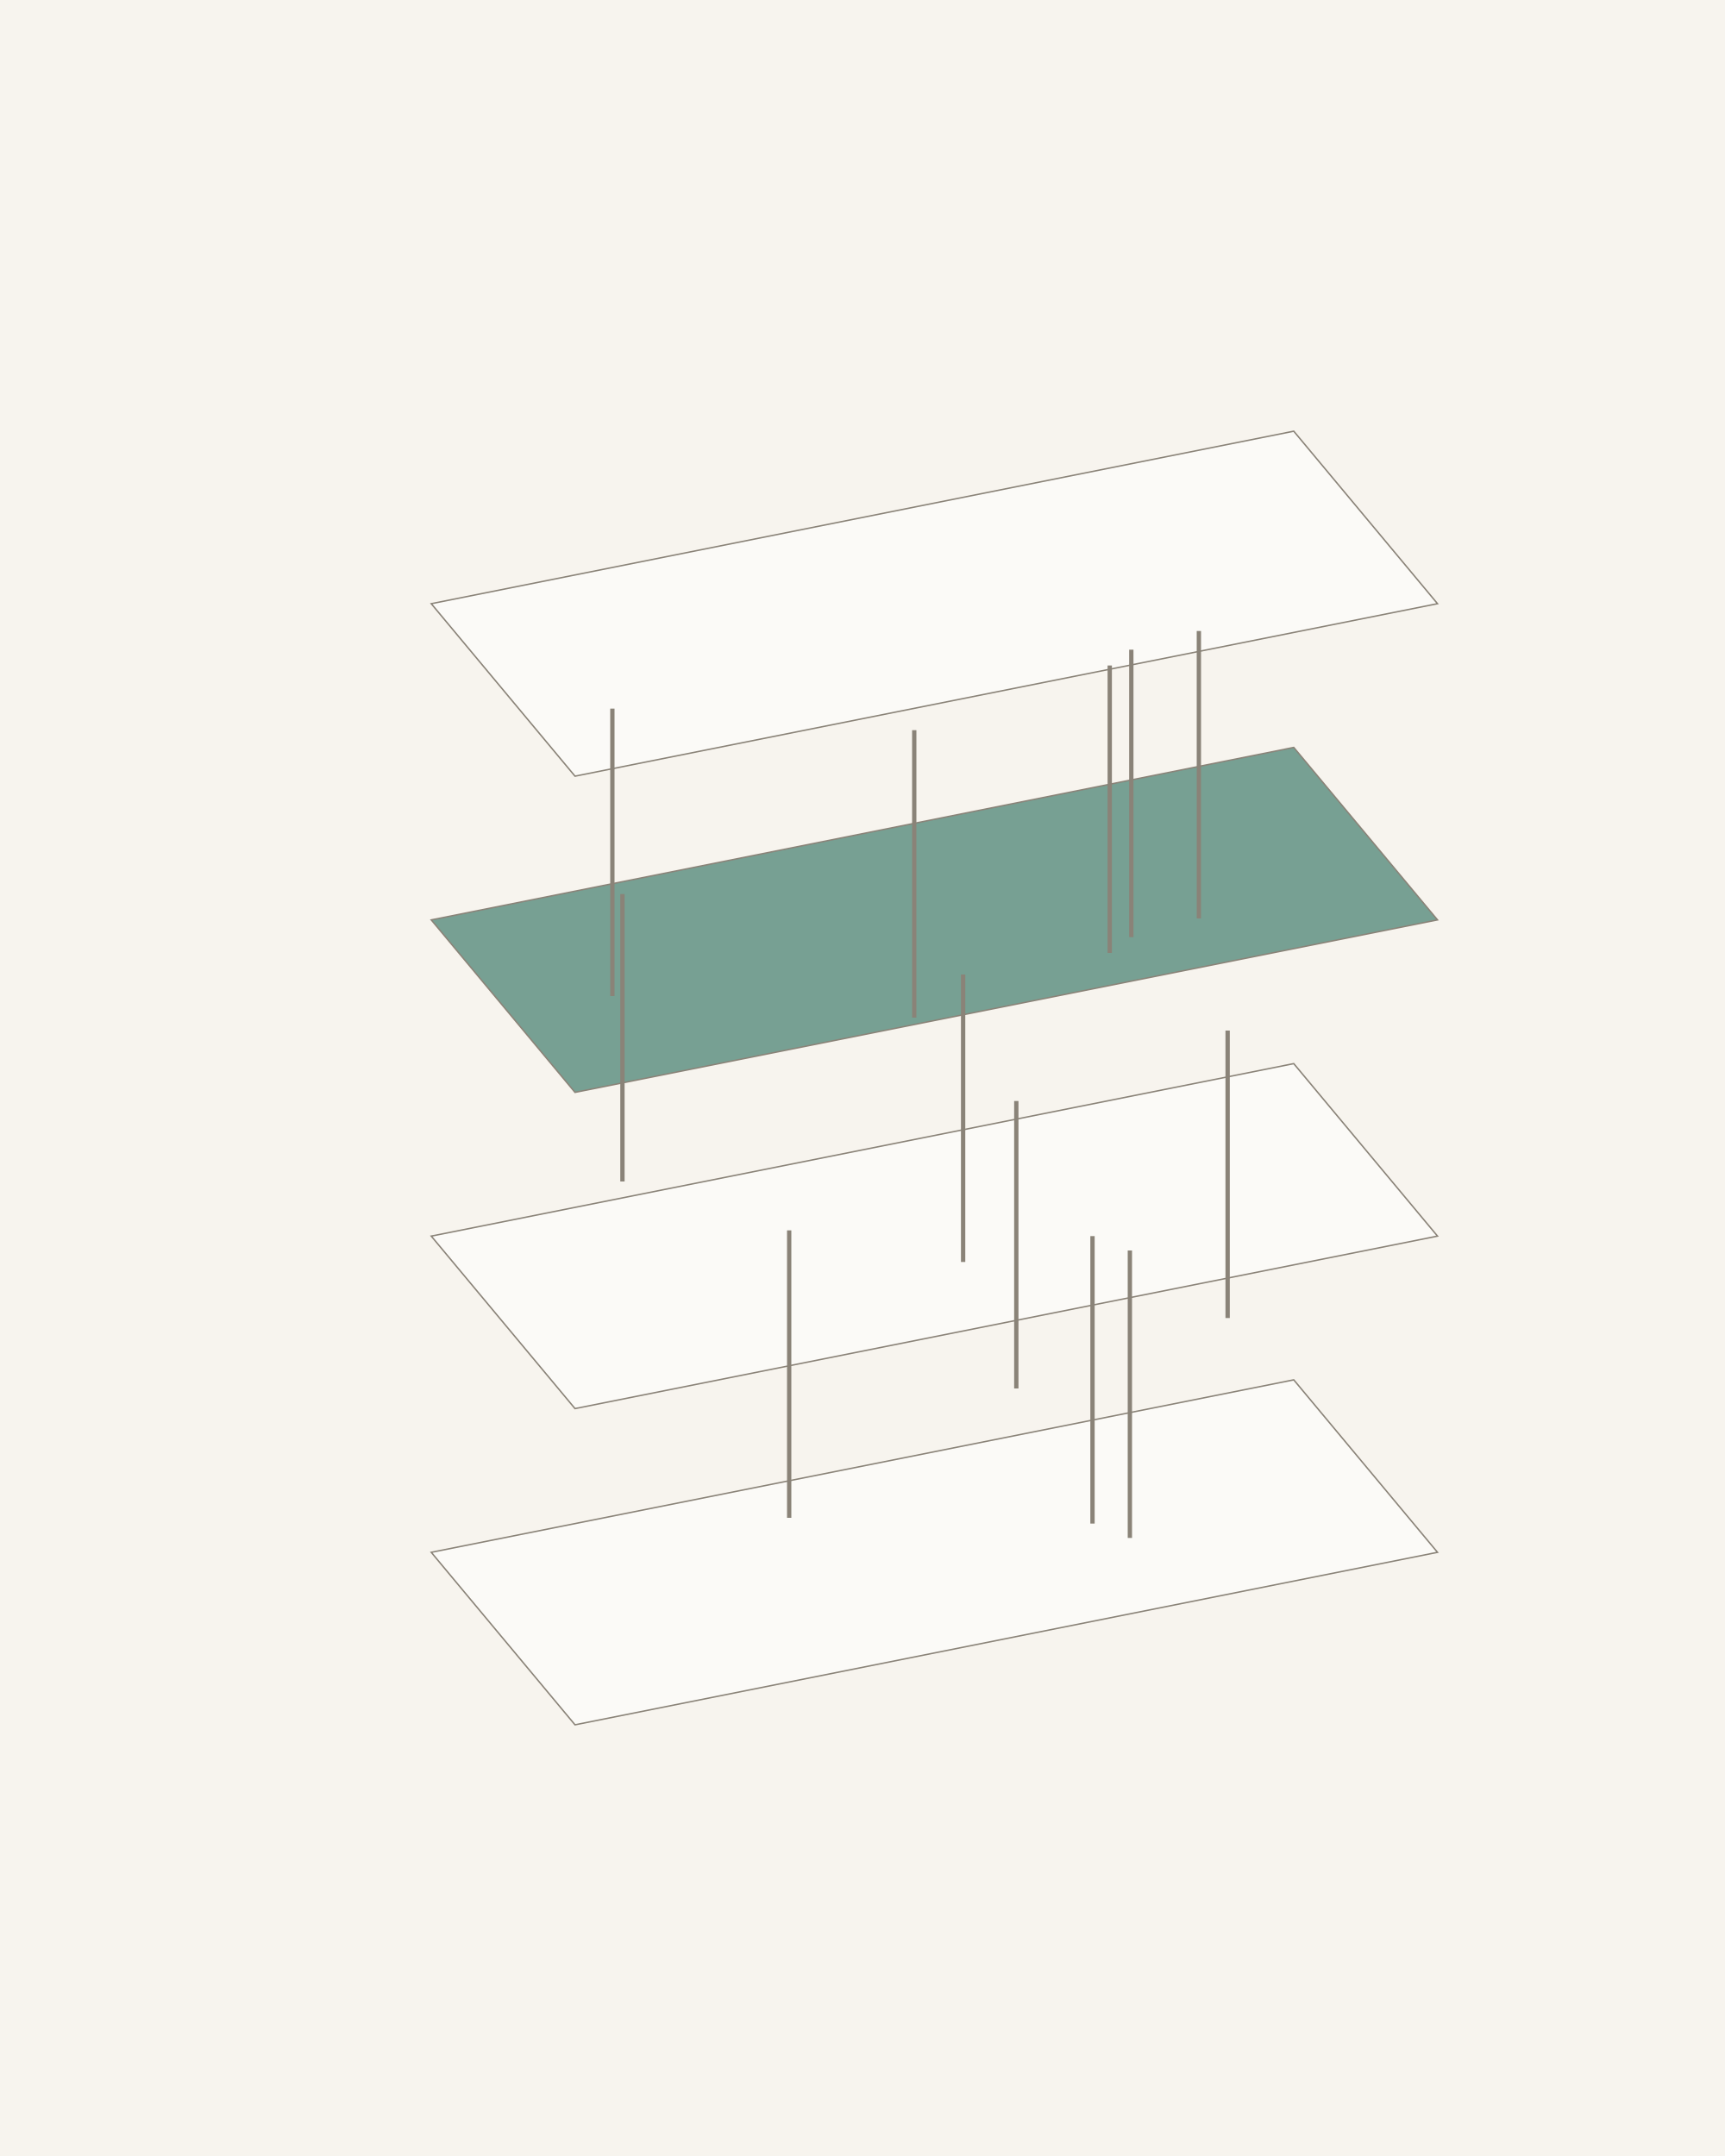
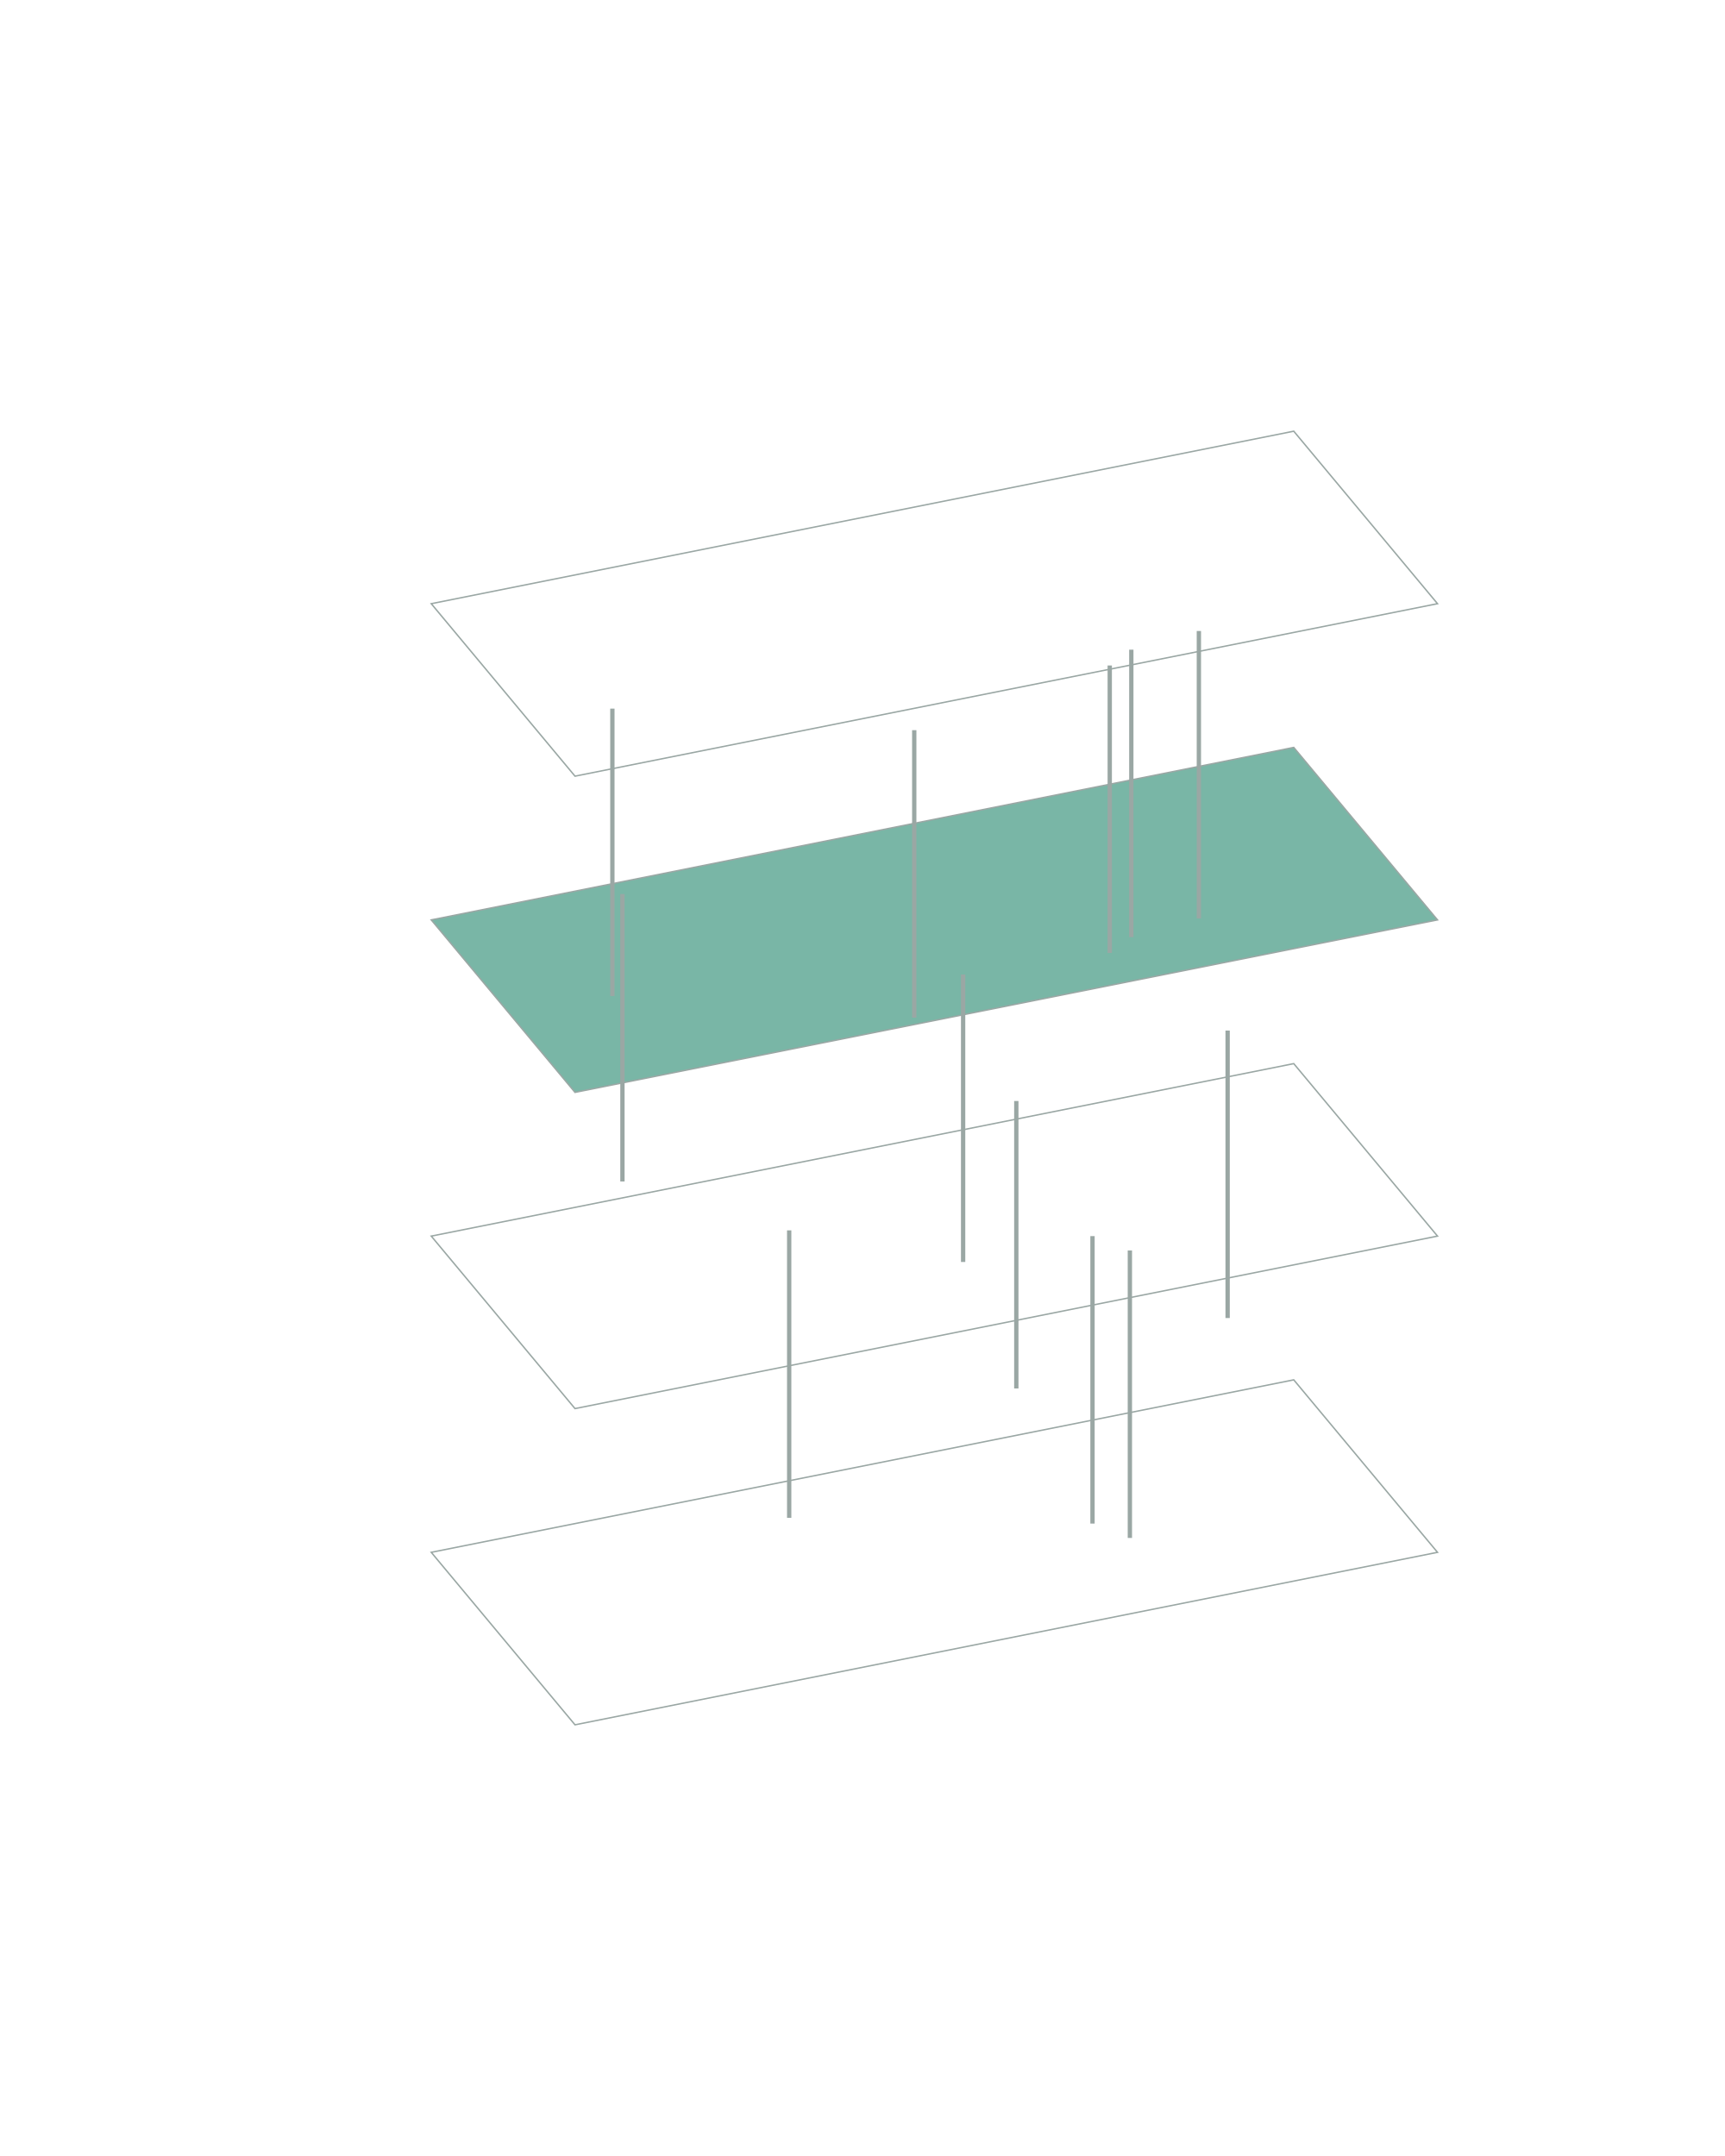
<svg xmlns="http://www.w3.org/2000/svg" viewBox="0 0 1200 1500" width="1200" height="1500">
-   <rect width="1200" height="1500" fill="#f7f4ee" />
-   <polygon points="300,420 900,300 1000,420 400,540" fill="#ffffff" fill-opacity="0.5" stroke="#8a8378" />
-   <polygon points="300,640 900,520 1000,640 400,760" fill="#0f5c4a" fill-opacity="0.55" stroke="#8a8378" />
-   <polygon points="300,860 900,740 1000,860 400,980" fill="#ffffff" fill-opacity="0.5" stroke="#8a8378" />
-   <polygon points="300,1080 900,960 1000,1080 400,1200" fill="#ffffff" fill-opacity="0.5" stroke="#8a8378" />
-   <line x1="707" y1="766" x2="707" y2="966" stroke="#8a8378" stroke-width="3" />
-   <line x1="786" y1="870" x2="786" y2="1070" stroke="#8a8378" stroke-width="3" />
-   <line x1="760" y1="860" x2="760" y2="1060" stroke="#8a8378" stroke-width="3" />
-   <line x1="433" y1="622" x2="433" y2="822" stroke="#8a8378" stroke-width="3" />
-   <line x1="854" y1="717" x2="854" y2="917" stroke="#8a8378" stroke-width="3" />
-   <line x1="834" y1="439" x2="834" y2="639" stroke="#8a8378" stroke-width="3" />
-   <line x1="636" y1="508" x2="636" y2="708" stroke="#8a8378" stroke-width="3" />
-   <line x1="670" y1="678" x2="670" y2="878" stroke="#8a8378" stroke-width="3" />
-   <line x1="426" y1="493" x2="426" y2="693" stroke="#8a8378" stroke-width="3" />
-   <line x1="549" y1="856" x2="549" y2="1056" stroke="#8a8378" stroke-width="3" />
-   <line x1="772" y1="463" x2="772" y2="663" stroke="#8a8378" stroke-width="3" />
-   <line x1="787" y1="452" x2="787" y2="652" stroke="#8a8378" stroke-width="3" />
+   <rect width="1200" height="1500" fill="#ffffff" />
+   <polygon points="300,420 900,300 1000,420 400,540" fill="#ffffff" fill-opacity="0.5" stroke="#9aa7a4" />
+   <polygon points="300,640 900,520 1000,640 400,760" fill="#0b7a5e" fill-opacity="0.55" stroke="#9aa7a4" />
+   <polygon points="300,860 900,740 1000,860 400,980" fill="#ffffff" fill-opacity="0.5" stroke="#9aa7a4" />
+   <polygon points="300,1080 900,960 1000,1080 400,1200" fill="#ffffff" fill-opacity="0.5" stroke="#9aa7a4" />
+   <line x1="707" y1="766" x2="707" y2="966" stroke="#9aa7a4" stroke-width="3" />
+   <line x1="786" y1="870" x2="786" y2="1070" stroke="#9aa7a4" stroke-width="3" />
+   <line x1="760" y1="860" x2="760" y2="1060" stroke="#9aa7a4" stroke-width="3" />
+   <line x1="433" y1="622" x2="433" y2="822" stroke="#9aa7a4" stroke-width="3" />
+   <line x1="854" y1="717" x2="854" y2="917" stroke="#9aa7a4" stroke-width="3" />
+   <line x1="834" y1="439" x2="834" y2="639" stroke="#9aa7a4" stroke-width="3" />
+   <line x1="636" y1="508" x2="636" y2="708" stroke="#9aa7a4" stroke-width="3" />
+   <line x1="670" y1="678" x2="670" y2="878" stroke="#9aa7a4" stroke-width="3" />
+   <line x1="426" y1="493" x2="426" y2="693" stroke="#9aa7a4" stroke-width="3" />
+   <line x1="549" y1="856" x2="549" y2="1056" stroke="#9aa7a4" stroke-width="3" />
+   <line x1="772" y1="463" x2="772" y2="663" stroke="#9aa7a4" stroke-width="3" />
+   <line x1="787" y1="452" x2="787" y2="652" stroke="#9aa7a4" stroke-width="3" />
</svg>
